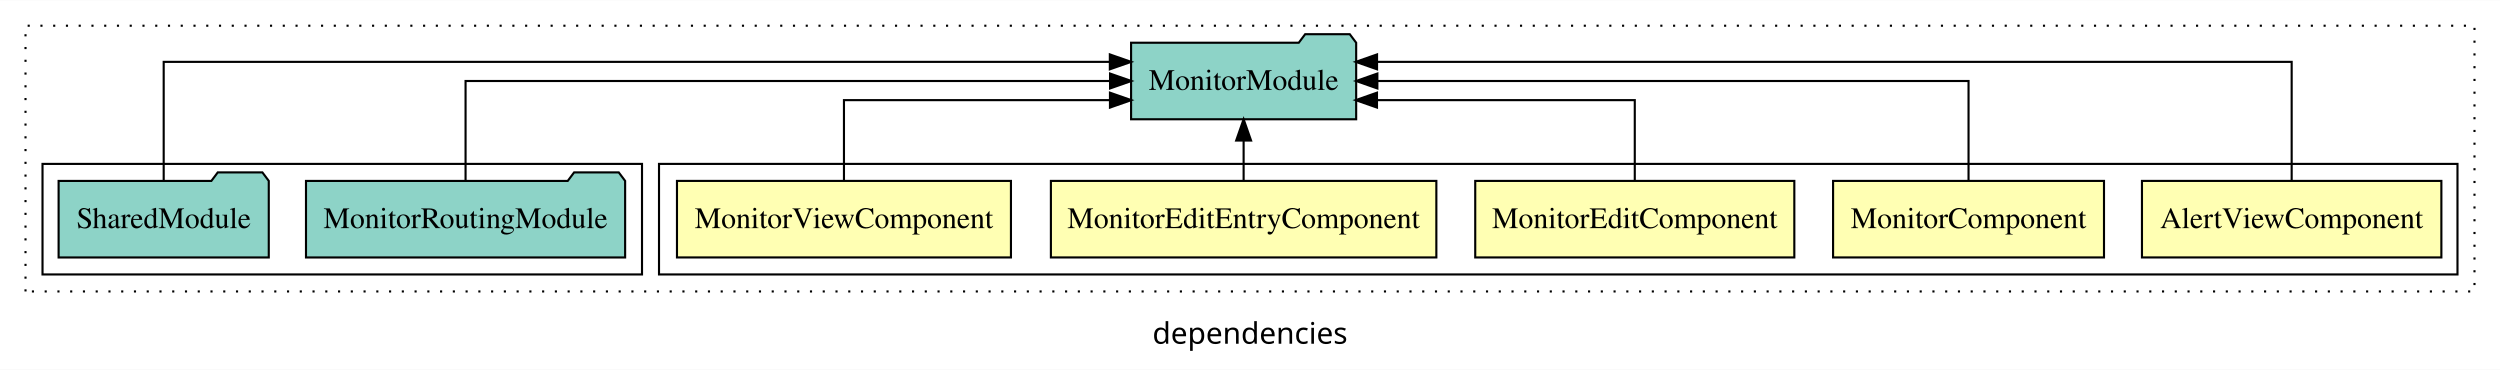
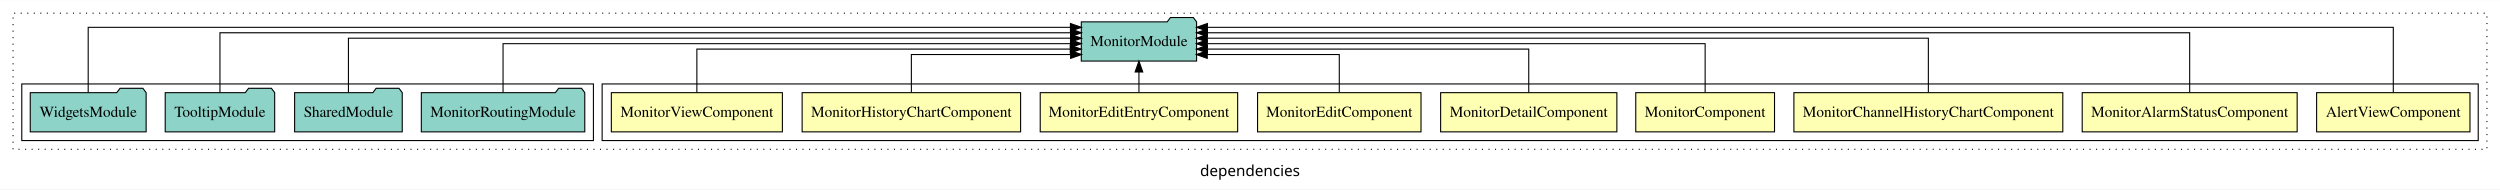
- <svg xmlns="http://www.w3.org/2000/svg" width="1176pt" height="174pt" viewBox="0.00 0.00 1176.00 173.80">
+ <svg xmlns="http://www.w3.org/2000/svg" width="2296pt" height="174pt" viewBox="0.00 0.00 2296.00 173.80">
  <g id="graph0" class="graph" transform="scale(1 1) rotate(0) translate(4 169.8)">
-     <polygon fill="white" stroke="transparent" points="-4,4 -4,-169.8 1172,-169.8 1172,4 -4,4" />
-     <text text-anchor="middle" x="584" y="-8.2" font-family="sans-serif" font-size="14.00">dependencies</text>
+     <polygon fill="white" stroke="transparent" points="-4,4 -4,-169.8 2292,-169.8 2292,4 -4,4" />
+     <text text-anchor="middle" x="1144" y="-8.2" font-family="sans-serif" font-size="14.00">dependencies</text>
    <g id="clust1" class="cluster">
-       <polygon fill="none" stroke="black" stroke-dasharray="1,5" points="8,-32.8 8,-157.8 1160,-157.8 1160,-32.8 8,-32.8" />
+       <polygon fill="none" stroke="black" stroke-dasharray="1,5" points="8,-32.8 8,-157.8 2280,-157.8 2280,-32.8 8,-32.8" />
    </g>
    <g id="clust2" class="cluster">
-       <polygon fill="none" stroke="black" points="306,-40.8 306,-92.8 1152,-92.8 1152,-40.8 306,-40.8" />
+       <polygon fill="none" stroke="black" points="549,-40.8 549,-92.8 2272,-92.8 2272,-40.8 549,-40.8" />
    </g>
-     <g id="clust8" class="cluster">
-       <polygon fill="none" stroke="black" points="16,-40.8 16,-92.8 298,-92.8 298,-40.8 16,-40.8" />
+     <g id="clust12" class="cluster">
+       <polygon fill="none" stroke="black" points="16,-40.8 16,-92.8 541,-92.8 541,-40.8 16,-40.8" />
    </g>
    <g id="node1" class="node">
-       <polygon fill="#ffffb3" stroke="black" points="1144.42,-84.8 1003.58,-84.8 1003.58,-48.8 1144.42,-48.8 1144.42,-84.8" />
-       <text text-anchor="middle" x="1074" y="-62.6" font-family="Times,serif" font-size="14.00">AlertViewComponent</text>
+       <polygon fill="#ffffb3" stroke="black" points="2264.42,-84.8 2123.58,-84.8 2123.58,-48.8 2264.42,-48.8 2264.42,-84.8" />
+       <text text-anchor="middle" x="2194" y="-62.6" font-family="Times,serif" font-size="14.00">AlertViewComponent</text>
+     </g>
+     <g id="node10" class="node">
+       <polygon fill="#8dd3c7" stroke="black" points="1094.94,-149.8 1091.94,-153.8 1070.94,-153.8 1067.94,-149.8 989.06,-149.8 989.06,-113.8 1094.94,-113.8 1094.94,-149.8" />
+       <text text-anchor="middle" x="1042" y="-127.6" font-family="Times,serif" font-size="14.00">MonitorModule</text>
+     </g>
+     <g id="edge1" class="edge">
+       <path fill="none" stroke="black" d="M2194,-84.89C2194,-107.93 2194,-144.8 2194,-144.8 2194,-144.8 1104.87,-144.8 1104.87,-144.8" />
+       <polygon fill="black" stroke="black" points="1104.87,-141.3 1094.87,-144.8 1104.87,-148.3 1104.87,-141.3" />
+     </g>
+     <g id="node2" class="node">
+       <polygon fill="#ffffb3" stroke="black" points="2105.71,-84.8 1908.29,-84.8 1908.29,-48.8 2105.71,-48.8 2105.71,-84.8" />
+       <text text-anchor="middle" x="2007" y="-62.6" font-family="Times,serif" font-size="14.00">MonitorAlarmStatusComponent</text>
+     </g>
+     <g id="edge2" class="edge">
+       <path fill="none" stroke="black" d="M2007,-84.84C2007,-106.46 2007,-139.8 2007,-139.8 2007,-139.8 1104.91,-139.8 1104.91,-139.8" />
+       <polygon fill="black" stroke="black" points="1104.91,-136.3 1094.91,-139.8 1104.91,-143.3 1104.91,-136.3" />
+     </g>
+     <g id="node3" class="node">
+       <polygon fill="#ffffb3" stroke="black" points="1890.48,-84.8 1643.52,-84.8 1643.52,-48.8 1890.48,-48.8 1890.48,-84.8" />
+       <text text-anchor="middle" x="1767" y="-62.6" font-family="Times,serif" font-size="14.00">MonitorChannelHistoryChartComponent</text>
+     </g>
+     <g id="edge3" class="edge">
+       <path fill="none" stroke="black" d="M1767,-85.02C1767,-105.17 1767,-134.8 1767,-134.8 1767,-134.8 1104.72,-134.8 1104.72,-134.8" />
+       <polygon fill="black" stroke="black" points="1104.72,-131.3 1094.72,-134.8 1104.72,-138.3 1104.72,-131.3" />
+     </g>
+     <g id="node4" class="node">
+       <polygon fill="#ffffb3" stroke="black" points="1625.72,-84.8 1498.28,-84.8 1498.28,-48.8 1625.72,-48.8 1625.72,-84.8" />
+       <text text-anchor="middle" x="1562" y="-62.6" font-family="Times,serif" font-size="14.00">MonitorComponent</text>
+     </g>
+     <g id="edge4" class="edge">
+       <path fill="none" stroke="black" d="M1562,-85.02C1562,-103.63 1562,-129.8 1562,-129.8 1562,-129.8 1104.72,-129.8 1104.72,-129.8" />
+       <polygon fill="black" stroke="black" points="1104.72,-126.3 1094.72,-129.8 1104.72,-133.3 1104.72,-126.3" />
+     </g>
+     <g id="node5" class="node">
+       <polygon fill="#ffffb3" stroke="black" points="1480.93,-84.8 1319.07,-84.8 1319.07,-48.8 1480.93,-48.8 1480.93,-84.8" />
+       <text text-anchor="middle" x="1400" y="-62.6" font-family="Times,serif" font-size="14.00">MonitorDetailComponent</text>
+     </g>
+     <g id="edge5" class="edge">
+       <path fill="none" stroke="black" d="M1400,-84.83C1400,-101.86 1400,-124.8 1400,-124.8 1400,-124.8 1104.82,-124.8 1104.82,-124.8" />
+       <polygon fill="black" stroke="black" points="1104.82,-121.3 1094.82,-124.8 1104.82,-128.3 1104.82,-121.3" />
    </g>
    <g id="node6" class="node">
-       <polygon fill="#8dd3c7" stroke="black" points="633.94,-149.8 630.94,-153.8 609.94,-153.8 606.94,-149.8 528.06,-149.8 528.06,-113.8 633.94,-113.8 633.94,-149.8" />
-       <text text-anchor="middle" x="581" y="-127.6" font-family="Times,serif" font-size="14.00">MonitorModule</text>
+       <polygon fill="#ffffb3" stroke="black" points="1301.05,-84.8 1150.95,-84.8 1150.95,-48.8 1301.05,-48.8 1301.05,-84.8" />
+       <text text-anchor="middle" x="1226" y="-62.6" font-family="Times,serif" font-size="14.00">MonitorEditComponent</text>
    </g>
-     <g id="edge1" class="edge">
-       <path fill="none" stroke="black" d="M1074,-85.09C1074,-107.01 1074,-140.8 1074,-140.8 1074,-140.8 643.76,-140.8 643.76,-140.8" />
-       <polygon fill="black" stroke="black" points="643.76,-137.3 633.76,-140.8 643.76,-144.3 643.76,-137.3" />
-     </g>
-     <g id="node2" class="node">
-       <polygon fill="#ffffb3" stroke="black" points="985.72,-84.8 858.28,-84.8 858.28,-48.8 985.72,-48.8 985.72,-84.8" />
-       <text text-anchor="middle" x="922" y="-62.6" font-family="Times,serif" font-size="14.00">MonitorComponent</text>
-     </g>
-     <g id="edge2" class="edge">
-       <path fill="none" stroke="black" d="M922,-84.91C922,-104.14 922,-131.8 922,-131.8 922,-131.8 643.91,-131.8 643.91,-131.8" />
-       <polygon fill="black" stroke="black" points="643.91,-128.3 633.91,-131.8 643.91,-135.3 643.91,-128.3" />
-     </g>
-     <g id="node3" class="node">
-       <polygon fill="#ffffb3" stroke="black" points="840.05,-84.8 689.95,-84.8 689.95,-48.8 840.05,-48.8 840.05,-84.8" />
-       <text text-anchor="middle" x="765" y="-62.6" font-family="Times,serif" font-size="14.00">MonitorEditComponent</text>
-     </g>
-     <g id="edge3" class="edge">
-       <path fill="none" stroke="black" d="M765,-84.83C765,-101.2 765,-122.8 765,-122.8 765,-122.8 643.73,-122.8 643.73,-122.8" />
-       <polygon fill="black" stroke="black" points="643.73,-119.3 633.73,-122.8 643.73,-126.3 643.73,-119.3" />
-     </g>
-     <g id="node4" class="node">
-       <polygon fill="#ffffb3" stroke="black" points="671.66,-84.8 490.34,-84.8 490.34,-48.8 671.66,-48.8 671.66,-84.8" />
-       <text text-anchor="middle" x="581" y="-62.6" font-family="Times,serif" font-size="14.00">MonitorEditEntryComponent</text>
-     </g>
-     <g id="edge4" class="edge">
-       <path fill="none" stroke="black" d="M581,-84.91C581,-84.91 581,-103.79 581,-103.79" />
-       <polygon fill="black" stroke="black" points="577.5,-103.79 581,-113.79 584.5,-103.79 577.5,-103.79" />
-     </g>
-     <g id="node5" class="node">
-       <polygon fill="#ffffb3" stroke="black" points="471.55,-84.8 314.45,-84.8 314.45,-48.8 471.55,-48.8 471.55,-84.8" />
-       <text text-anchor="middle" x="393" y="-62.6" font-family="Times,serif" font-size="14.00">MonitorViewComponent</text>
-     </g>
-     <g id="edge5" class="edge">
-       <path fill="none" stroke="black" d="M393,-84.83C393,-101.2 393,-122.8 393,-122.8 393,-122.8 518.13,-122.8 518.13,-122.8" />
-       <polygon fill="black" stroke="black" points="518.13,-126.3 528.13,-122.8 518.13,-119.3 518.13,-126.3" />
+     <g id="edge6" class="edge">
+       <path fill="none" stroke="black" d="M1226,-85.04C1226,-100.37 1226,-119.8 1226,-119.8 1226,-119.8 1104.73,-119.8 1104.73,-119.8" />
+       <polygon fill="black" stroke="black" points="1104.73,-116.3 1094.73,-119.8 1104.73,-123.3 1104.73,-116.3" />
    </g>
    <g id="node7" class="node">
-       <polygon fill="#8dd3c7" stroke="black" points="290.06,-84.8 287.06,-88.8 266.06,-88.8 263.06,-84.8 139.94,-84.8 139.94,-48.8 290.06,-48.8 290.06,-84.8" />
-       <text text-anchor="middle" x="215" y="-62.6" font-family="Times,serif" font-size="14.00">MonitorRoutingModule</text>
+       <polygon fill="#ffffb3" stroke="black" points="1132.66,-84.8 951.34,-84.8 951.34,-48.8 1132.66,-48.8 1132.66,-84.8" />
+       <text text-anchor="middle" x="1042" y="-62.6" font-family="Times,serif" font-size="14.00">MonitorEditEntryComponent</text>
    </g>
-     <g id="edge6" class="edge">
-       <path fill="none" stroke="black" d="M215,-84.91C215,-104.14 215,-131.8 215,-131.8 215,-131.8 518.17,-131.8 518.17,-131.8" />
-       <polygon fill="black" stroke="black" points="518.17,-135.3 528.17,-131.8 518.17,-128.3 518.17,-135.3" />
+     <g id="edge7" class="edge">
+       <path fill="none" stroke="black" d="M1042,-84.91C1042,-84.91 1042,-103.79 1042,-103.79" />
+       <polygon fill="black" stroke="black" points="1038.5,-103.79 1042,-113.79 1045.5,-103.79 1038.5,-103.79" />
    </g>
    <g id="node8" class="node">
-       <polygon fill="#8dd3c7" stroke="black" points="122.43,-84.8 119.43,-88.8 98.43,-88.8 95.43,-84.8 23.57,-84.8 23.57,-48.8 122.43,-48.8 122.43,-84.8" />
-       <text text-anchor="middle" x="73" y="-62.6" font-family="Times,serif" font-size="14.00">SharedModule</text>
+       <polygon fill="#ffffb3" stroke="black" points="933.32,-84.8 732.68,-84.8 732.68,-48.8 933.32,-48.8 933.32,-84.8" />
+       <text text-anchor="middle" x="833" y="-62.6" font-family="Times,serif" font-size="14.00">MonitorHistoryChartComponent</text>
    </g>
-     <g id="edge7" class="edge">
-       <path fill="none" stroke="black" d="M73,-85.09C73,-107.01 73,-140.8 73,-140.8 73,-140.8 518.07,-140.8 518.07,-140.8" />
-       <polygon fill="black" stroke="black" points="518.07,-144.3 528.07,-140.8 518.07,-137.3 518.07,-144.3" />
+     <g id="edge8" class="edge">
+       <path fill="none" stroke="black" d="M833,-85.04C833,-100.37 833,-119.8 833,-119.8 833,-119.8 979.26,-119.8 979.26,-119.8" />
+       <polygon fill="black" stroke="black" points="979.26,-123.3 989.26,-119.8 979.26,-116.3 979.26,-123.3" />
+     </g>
+     <g id="node9" class="node">
+       <polygon fill="#ffffb3" stroke="black" points="714.55,-84.8 557.45,-84.8 557.45,-48.8 714.55,-48.8 714.55,-84.8" />
+       <text text-anchor="middle" x="636" y="-62.6" font-family="Times,serif" font-size="14.00">MonitorViewComponent</text>
+     </g>
+     <g id="edge9" class="edge">
+       <path fill="none" stroke="black" d="M636,-84.83C636,-101.86 636,-124.8 636,-124.8 636,-124.8 978.92,-124.8 978.92,-124.8" />
+       <polygon fill="black" stroke="black" points="978.92,-128.3 988.92,-124.8 978.92,-121.3 978.92,-128.3" />
+     </g>
+     <g id="node11" class="node">
+       <polygon fill="#8dd3c7" stroke="black" points="533.06,-84.8 530.06,-88.8 509.06,-88.8 506.06,-84.8 382.94,-84.8 382.94,-48.8 533.06,-48.8 533.06,-84.8" />
+       <text text-anchor="middle" x="458" y="-62.6" font-family="Times,serif" font-size="14.00">MonitorRoutingModule</text>
+     </g>
+     <g id="edge10" class="edge">
+       <path fill="none" stroke="black" d="M458,-85.02C458,-103.63 458,-129.8 458,-129.8 458,-129.8 979.14,-129.8 979.14,-129.8" />
+       <polygon fill="black" stroke="black" points="979.14,-133.3 989.14,-129.8 979.14,-126.3 979.14,-133.3" />
+     </g>
+     <g id="node12" class="node">
+       <polygon fill="#8dd3c7" stroke="black" points="365.43,-84.8 362.43,-88.8 341.43,-88.8 338.43,-84.8 266.57,-84.8 266.57,-48.8 365.43,-48.8 365.43,-84.8" />
+       <text text-anchor="middle" x="316" y="-62.6" font-family="Times,serif" font-size="14.00">SharedModule</text>
+     </g>
+     <g id="edge11" class="edge">
+       <path fill="none" stroke="black" d="M316,-85.02C316,-105.17 316,-134.8 316,-134.8 316,-134.8 979.2,-134.8 979.2,-134.8" />
+       <polygon fill="black" stroke="black" points="979.2,-138.3 989.2,-134.8 979.2,-131.3 979.2,-138.3" />
+     </g>
+     <g id="node13" class="node">
+       <polygon fill="#8dd3c7" stroke="black" points="248.27,-84.8 245.27,-88.8 224.27,-88.8 221.27,-84.8 147.73,-84.8 147.73,-48.8 248.27,-48.8 248.27,-84.8" />
+       <text text-anchor="middle" x="198" y="-62.6" font-family="Times,serif" font-size="14.00">TooltipModule</text>
+     </g>
+     <g id="edge12" class="edge">
+       <path fill="none" stroke="black" d="M198,-84.84C198,-106.46 198,-139.8 198,-139.8 198,-139.8 979.2,-139.8 979.2,-139.8" />
+       <polygon fill="black" stroke="black" points="979.2,-143.3 989.2,-139.8 979.2,-136.3 979.2,-143.3" />
+     </g>
+     <g id="node14" class="node">
+       <polygon fill="#8dd3c7" stroke="black" points="130.21,-84.8 127.21,-88.8 106.21,-88.8 103.21,-84.8 23.79,-84.8 23.79,-48.8 130.21,-48.8 130.21,-84.8" />
+       <text text-anchor="middle" x="77" y="-62.6" font-family="Times,serif" font-size="14.00">WidgetsModule</text>
+     </g>
+     <g id="edge13" class="edge">
+       <path fill="none" stroke="black" d="M77,-84.89C77,-107.93 77,-144.8 77,-144.8 77,-144.8 979.09,-144.8 979.09,-144.8" />
+       <polygon fill="black" stroke="black" points="979.09,-148.3 989.09,-144.8 979.09,-141.3 979.09,-148.3" />
    </g>
  </g>
</svg>
